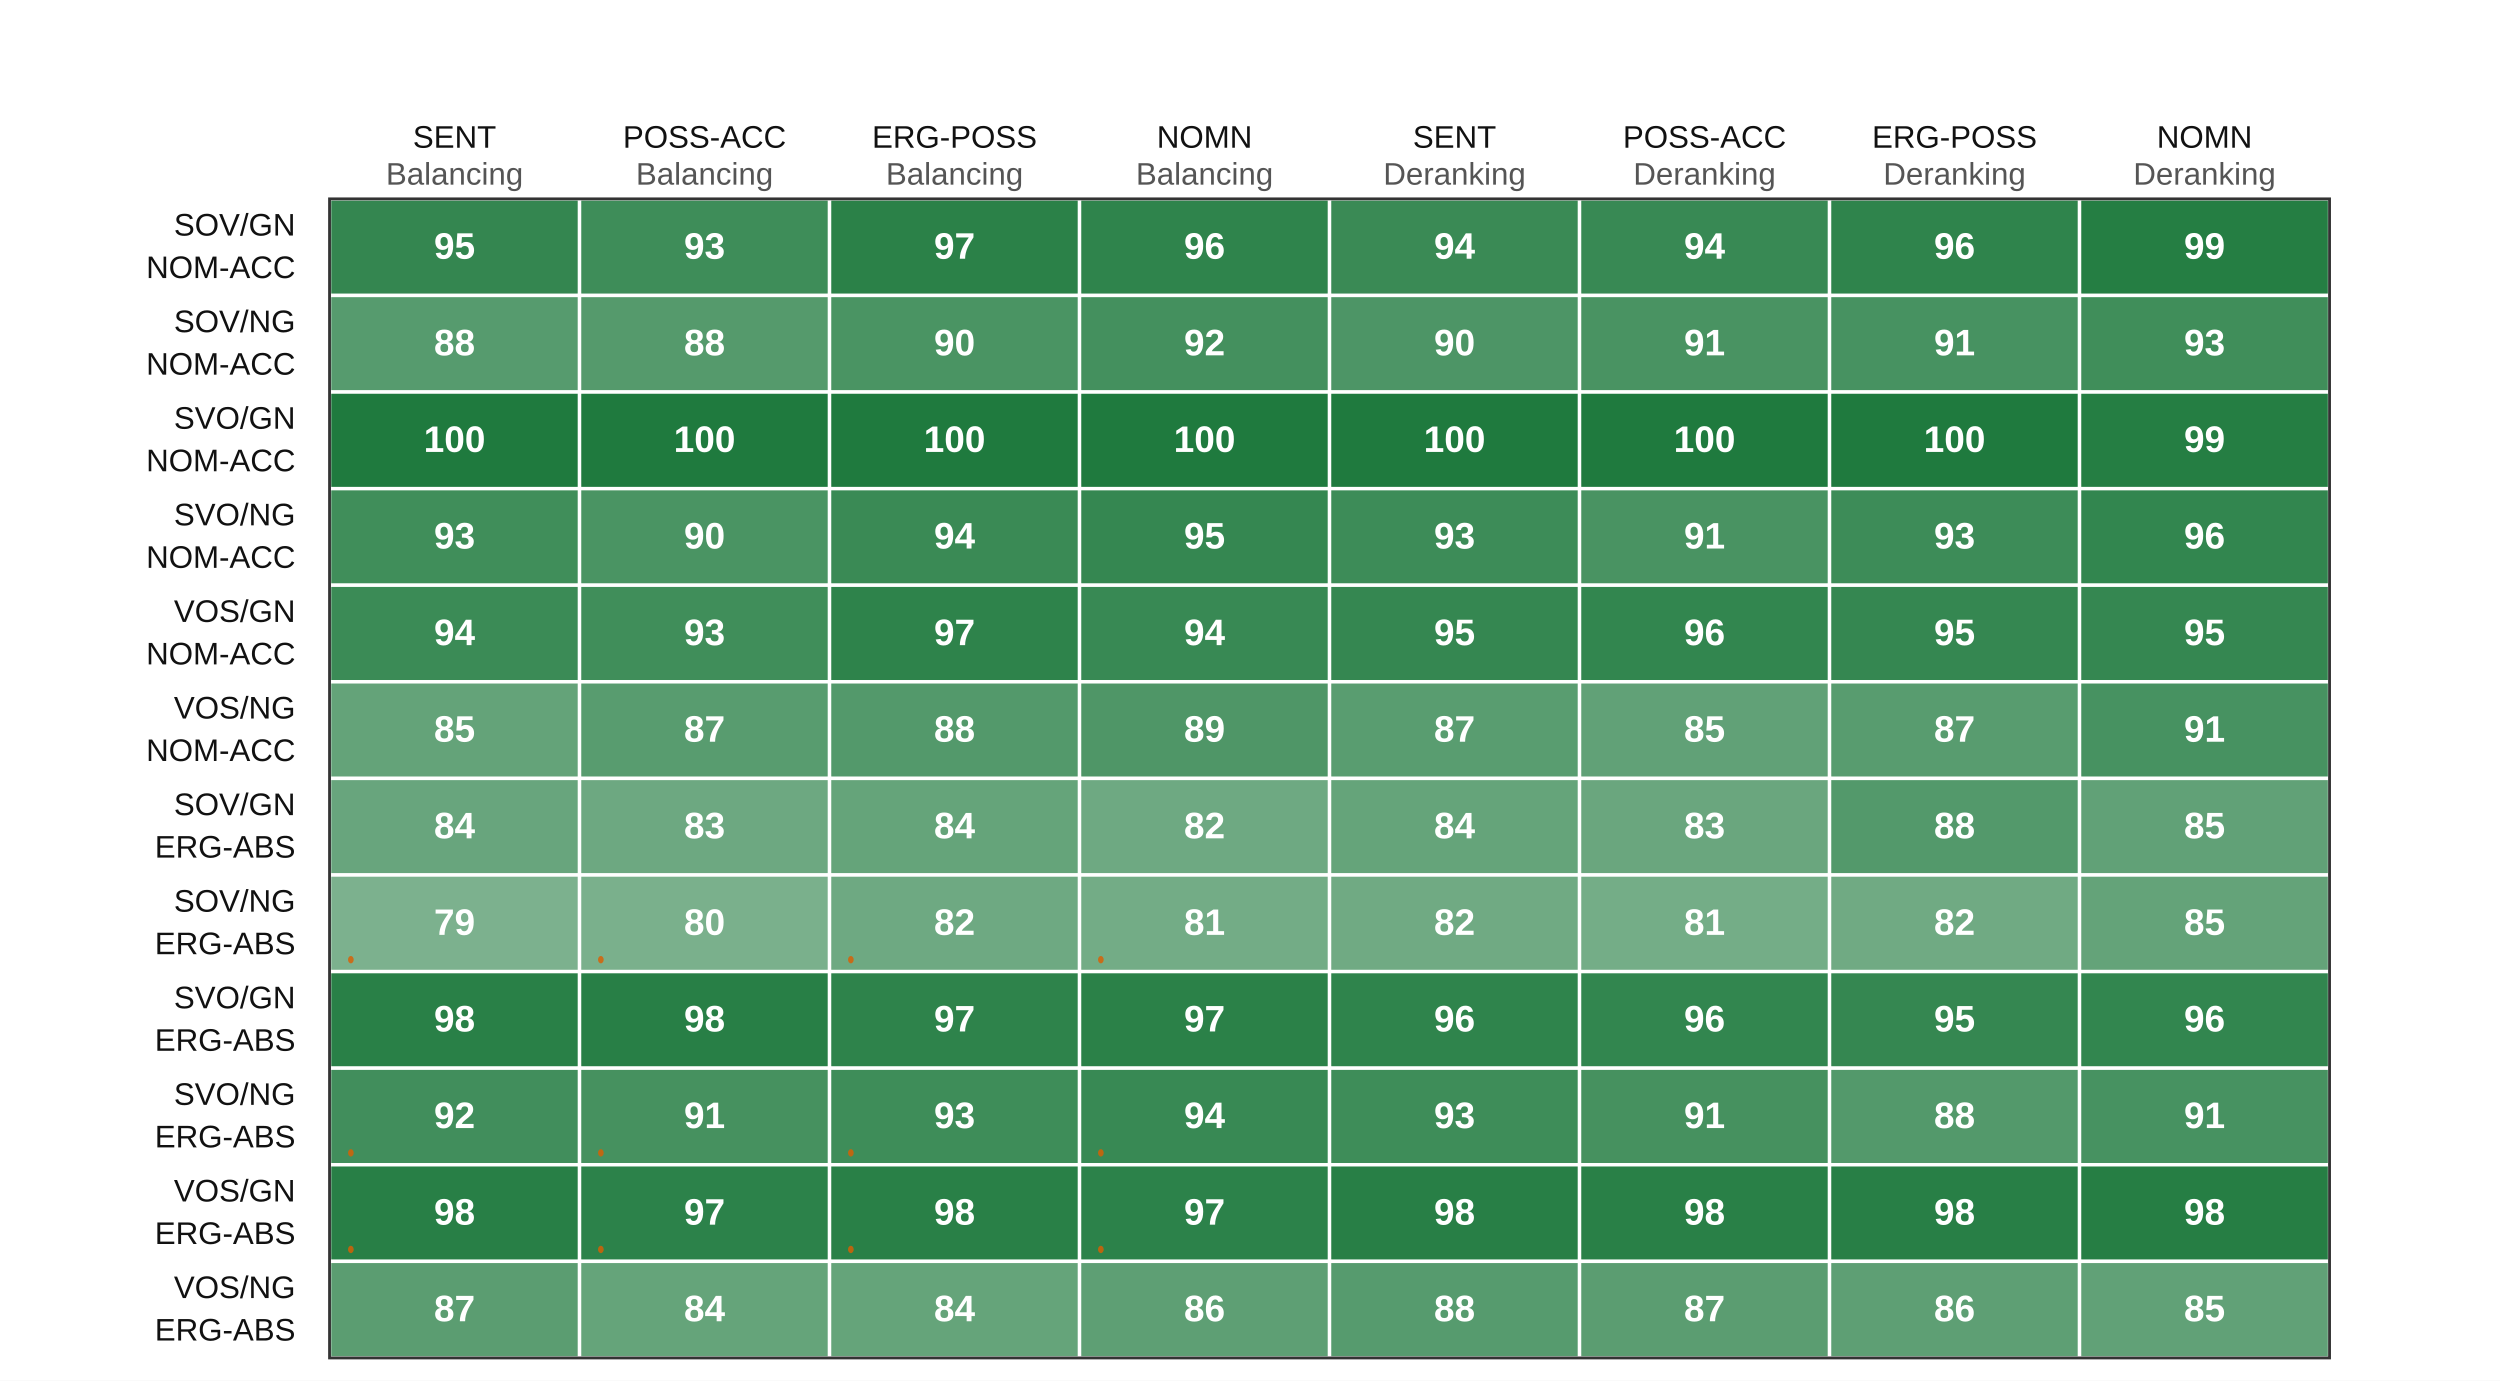
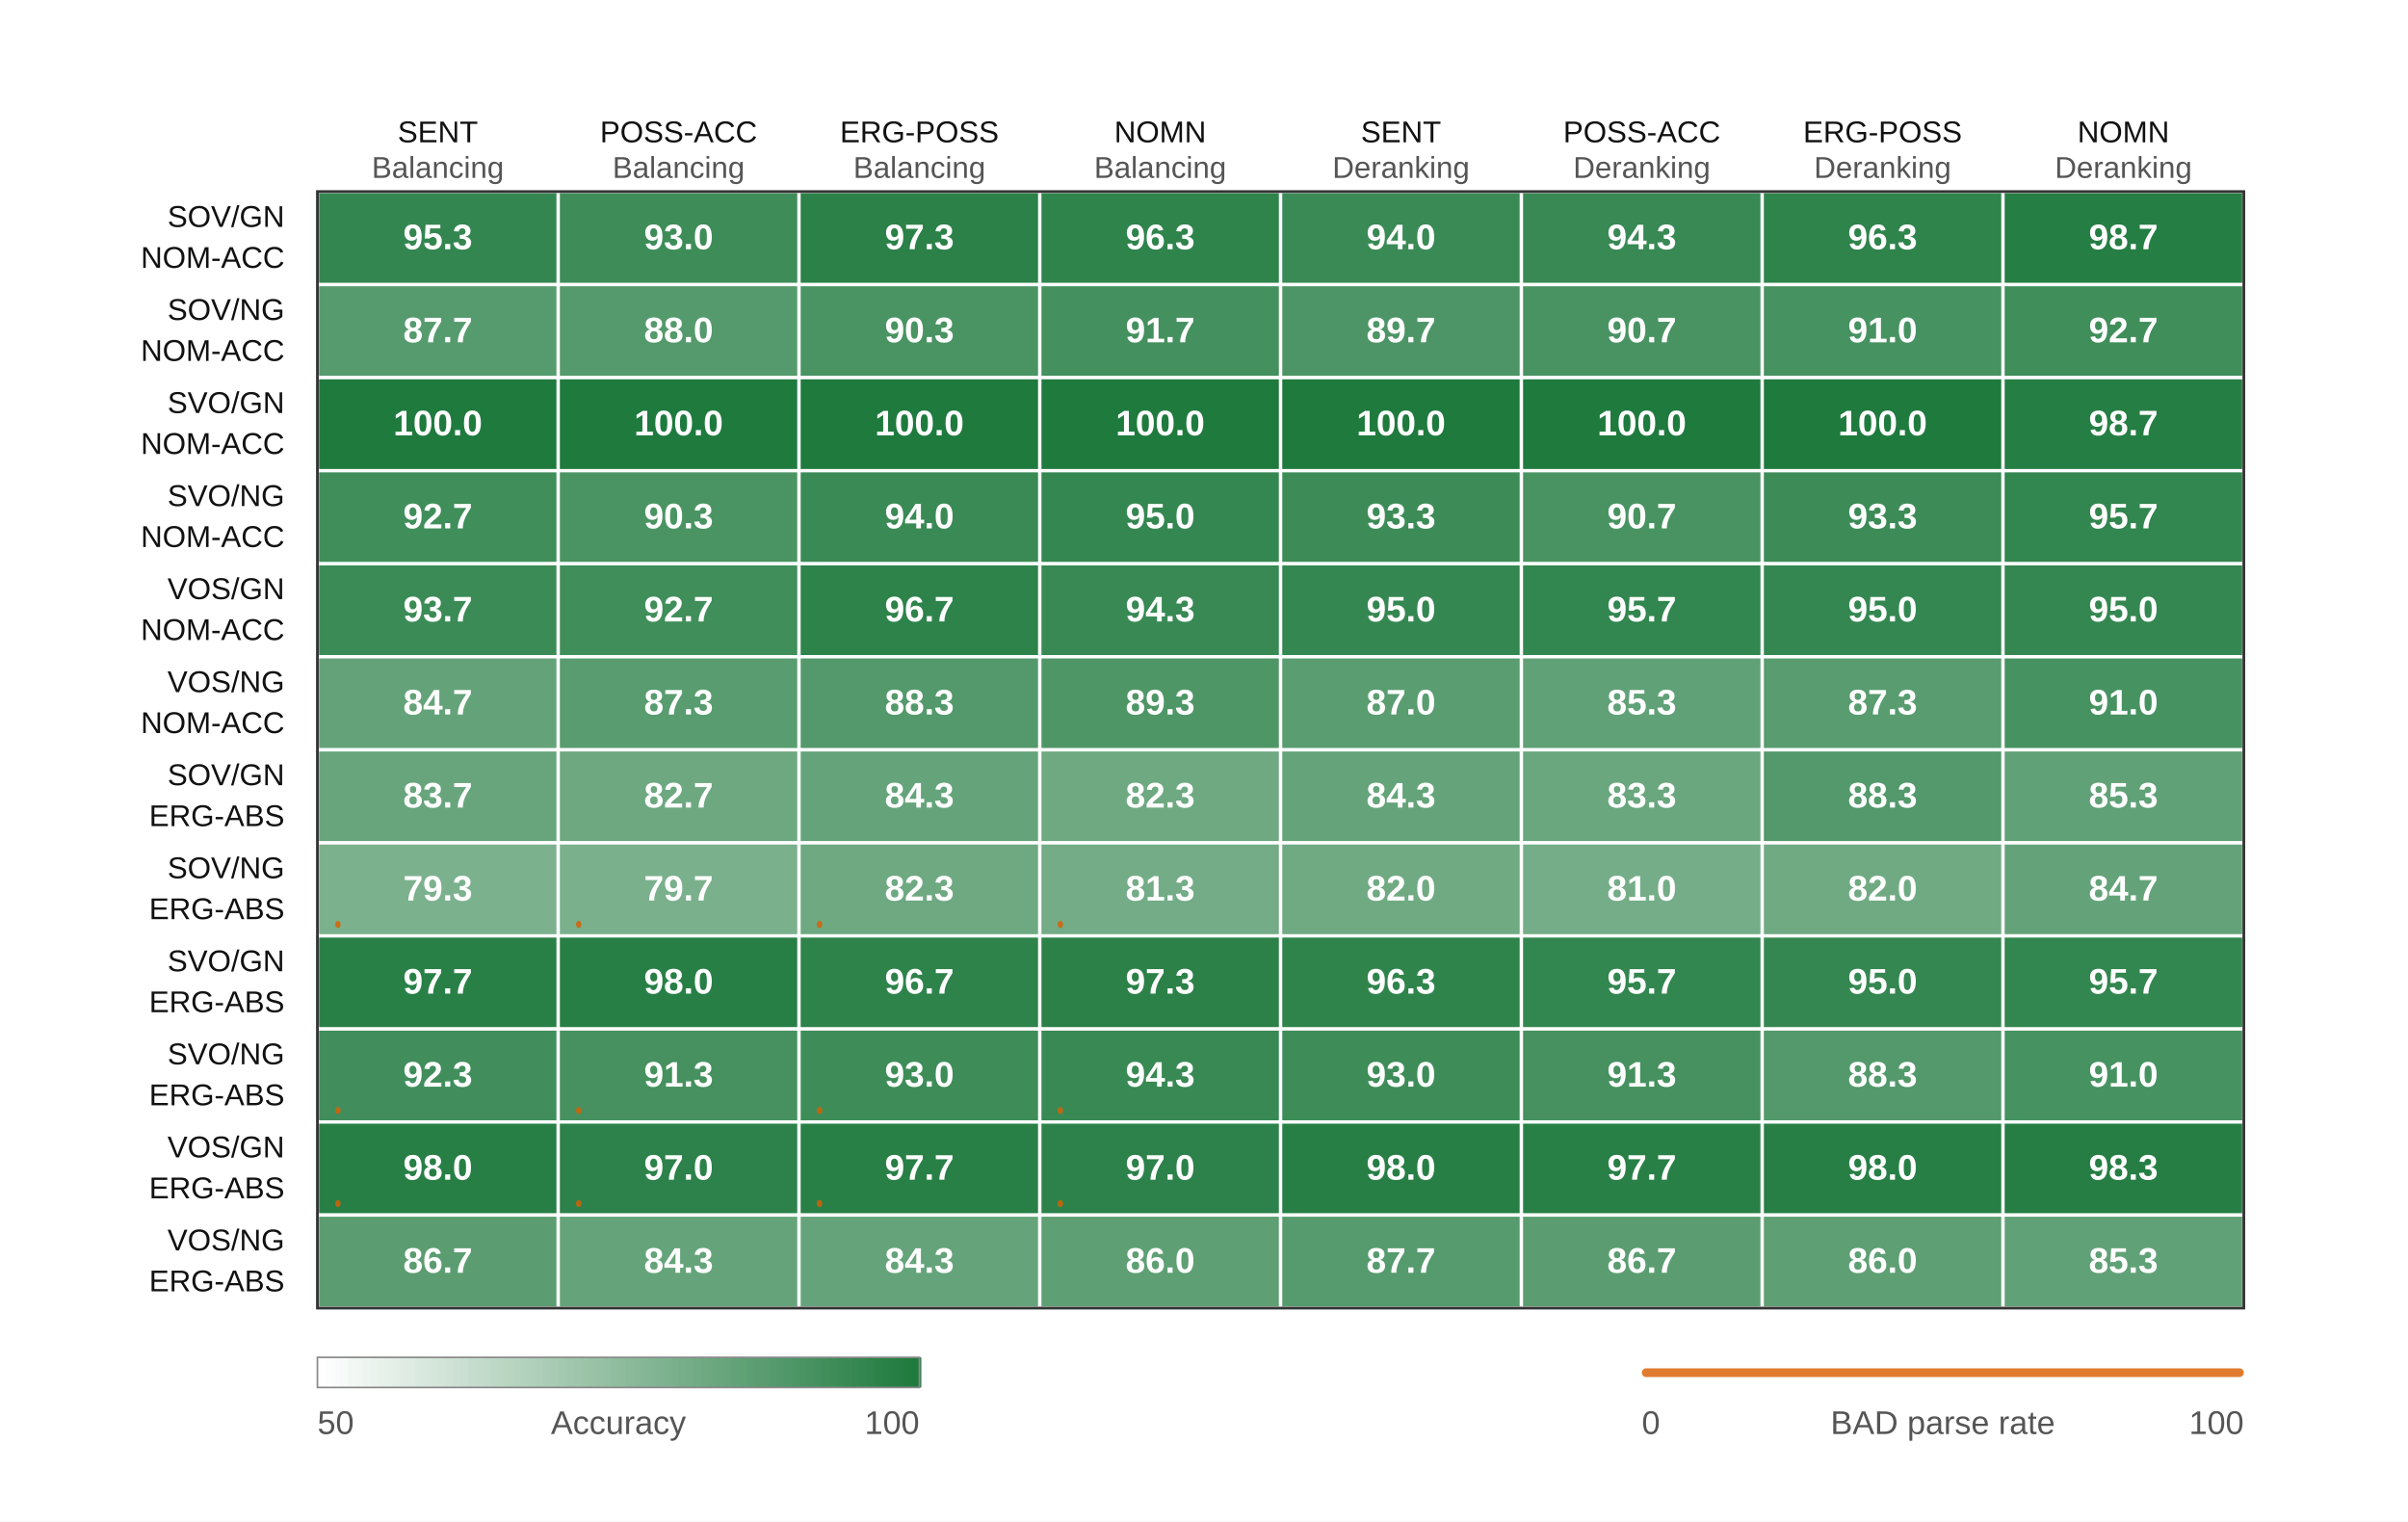
- <svg xmlns="http://www.w3.org/2000/svg" width="880" height="486" viewBox="0 0 880 486">
+ <svg xmlns="http://www.w3.org/2000/svg" width="880" height="556" viewBox="0 0 880 556">
  <defs>
    <style>text{font-family:Arial,Helvetica,sans-serif}.lab{font-size:11px;fill:#111}.num{font-size:13px;font-weight:700}.small{font-size:12px;fill:#555}.comp{font-size:11px;fill:#555}</style>
  </defs>
-   <rect x="0" y="0" width="880" height="486" fill="#fff" />
+   <rect x="0" y="0" width="880" height="556" fill="#fff" />
  <text class="lab" x="160" y="52" text-anchor="middle">SENT</text>
  <text class="comp" x="160" y="65" text-anchor="middle">Balancing</text>
  <text class="lab" x="248" y="52" text-anchor="middle">POSS-ACC</text>
  <text class="comp" x="248" y="65" text-anchor="middle">Balancing</text>
  <text class="lab" x="336" y="52" text-anchor="middle">ERG-POSS</text>
  <text class="comp" x="336" y="65" text-anchor="middle">Balancing</text>
  <text class="lab" x="424" y="52" text-anchor="middle">NOMN</text>
  <text class="comp" x="424" y="65" text-anchor="middle">Balancing</text>
  <text class="lab" x="512" y="52" text-anchor="middle">SENT</text>
  <text class="comp" x="512" y="65" text-anchor="middle">Deranking</text>
  <text class="lab" x="600" y="52" text-anchor="middle">POSS-ACC</text>
  <text class="comp" x="600" y="65" text-anchor="middle">Deranking</text>
  <text class="lab" x="688" y="52" text-anchor="middle">ERG-POSS</text>
  <text class="comp" x="688" y="65" text-anchor="middle">Deranking</text>
  <text class="lab" x="776" y="52" text-anchor="middle">NOMN</text>
  <text class="comp" x="776" y="65" text-anchor="middle">Deranking</text>
  <text class="lab" x="104" y="82.92" text-anchor="end">SOV/GN</text>
  <text class="lab" x="104" y="97.88" text-anchor="end">NOM-ACC</text>
  <rect x="116" y="70" width="88" height="34" fill="#348650" stroke="#fff" stroke-width="1.2" />
-   <text class="num" x="160" y="91.08" text-anchor="middle" fill="#fff">95</text>
+   <text class="num" x="160" y="91.08" text-anchor="middle" fill="#fff">95.3</text>
  <rect x="204" y="70" width="88" height="34" fill="#3e8d59" stroke="#fff" stroke-width="1.2" />
-   <text class="num" x="248" y="91.08" text-anchor="middle" fill="#fff">93</text>
+   <text class="num" x="248" y="91.08" text-anchor="middle" fill="#fff">93.0</text>
  <rect x="292" y="70" width="88" height="34" fill="#2b8148" stroke="#fff" stroke-width="1.2" />
-   <text class="num" x="336" y="91.08" text-anchor="middle" fill="#fff">97</text>
+   <text class="num" x="336" y="91.08" text-anchor="middle" fill="#fff">97.3</text>
  <rect x="380" y="70" width="88" height="34" fill="#2f844c" stroke="#fff" stroke-width="1.2" />
-   <text class="num" x="424" y="91.08" text-anchor="middle" fill="#fff">96</text>
+   <text class="num" x="424" y="91.08" text-anchor="middle" fill="#fff">96.3</text>
  <rect x="468" y="70" width="88" height="34" fill="#3a8a55" stroke="#fff" stroke-width="1.2" />
-   <text class="num" x="512" y="91.08" text-anchor="middle" fill="#fff">94</text>
+   <text class="num" x="512" y="91.08" text-anchor="middle" fill="#fff">94.0</text>
  <rect x="556" y="70" width="88" height="34" fill="#388954" stroke="#fff" stroke-width="1.2" />
-   <text class="num" x="600" y="91.08" text-anchor="middle" fill="#fff">94</text>
+   <text class="num" x="600" y="91.08" text-anchor="middle" fill="#fff">94.3</text>
  <rect x="644" y="70" width="88" height="34" fill="#2f844c" stroke="#fff" stroke-width="1.2" />
-   <text class="num" x="688" y="91.08" text-anchor="middle" fill="#fff">96</text>
+   <text class="num" x="688" y="91.08" text-anchor="middle" fill="#fff">96.3</text>
  <rect x="732" y="70" width="88" height="34" fill="#257e43" stroke="#fff" stroke-width="1.2" />
-   <text class="num" x="776" y="91.08" text-anchor="middle" fill="#fff">99</text>
+   <text class="num" x="776" y="91.08" text-anchor="middle" fill="#fff">98.7</text>
  <text class="lab" x="104" y="116.92" text-anchor="end">SOV/NG</text>
  <text class="lab" x="104" y="131.88" text-anchor="end">NOM-ACC</text>
  <rect x="116" y="104" width="88" height="34" fill="#569b6e" stroke="#fff" stroke-width="1.2" />
-   <text class="num" x="160" y="125.08" text-anchor="middle" fill="#fff">88</text>
+   <text class="num" x="160" y="125.08" text-anchor="middle" fill="#fff">87.7</text>
  <rect x="204" y="104" width="88" height="34" fill="#559a6c" stroke="#fff" stroke-width="1.2" />
-   <text class="num" x="248" y="125.08" text-anchor="middle" fill="#fff">88</text>
+   <text class="num" x="248" y="125.08" text-anchor="middle" fill="#fff">88.0</text>
  <rect x="292" y="104" width="88" height="34" fill="#4a9463" stroke="#fff" stroke-width="1.2" />
-   <text class="num" x="336" y="125.08" text-anchor="middle" fill="#fff">90</text>
+   <text class="num" x="336" y="125.08" text-anchor="middle" fill="#fff">90.3</text>
  <rect x="380" y="104" width="88" height="34" fill="#44905e" stroke="#fff" stroke-width="1.2" />
-   <text class="num" x="424" y="125.08" text-anchor="middle" fill="#fff">92</text>
+   <text class="num" x="424" y="125.08" text-anchor="middle" fill="#fff">91.7</text>
  <rect x="468" y="104" width="88" height="34" fill="#4d9566" stroke="#fff" stroke-width="1.2" />
-   <text class="num" x="512" y="125.08" text-anchor="middle" fill="#fff">90</text>
+   <text class="num" x="512" y="125.08" text-anchor="middle" fill="#fff">89.7</text>
  <rect x="556" y="104" width="88" height="34" fill="#499362" stroke="#fff" stroke-width="1.2" />
-   <text class="num" x="600" y="125.08" text-anchor="middle" fill="#fff">91</text>
+   <text class="num" x="600" y="125.08" text-anchor="middle" fill="#fff">90.7</text>
  <rect x="644" y="104" width="88" height="34" fill="#479261" stroke="#fff" stroke-width="1.2" />
-   <text class="num" x="688" y="125.08" text-anchor="middle" fill="#fff">91</text>
+   <text class="num" x="688" y="125.08" text-anchor="middle" fill="#fff">91.0</text>
  <rect x="732" y="104" width="88" height="34" fill="#408e5a" stroke="#fff" stroke-width="1.2" />
-   <text class="num" x="776" y="125.08" text-anchor="middle" fill="#fff">93</text>
+   <text class="num" x="776" y="125.08" text-anchor="middle" fill="#fff">92.7</text>
  <text class="lab" x="104" y="150.92" text-anchor="end">SVO/GN</text>
  <text class="lab" x="104" y="165.88" text-anchor="end">NOM-ACC</text>
  <rect x="116" y="138" width="88" height="34" fill="#1f7a3e" stroke="#fff" stroke-width="1.2" />
-   <text class="num" x="160" y="159.08" text-anchor="middle" fill="#fff">100</text>
+   <text class="num" x="160" y="159.08" text-anchor="middle" fill="#fff">100.0</text>
  <rect x="204" y="138" width="88" height="34" fill="#1f7a3e" stroke="#fff" stroke-width="1.2" />
-   <text class="num" x="248" y="159.08" text-anchor="middle" fill="#fff">100</text>
+   <text class="num" x="248" y="159.08" text-anchor="middle" fill="#fff">100.0</text>
  <rect x="292" y="138" width="88" height="34" fill="#1f7a3e" stroke="#fff" stroke-width="1.2" />
-   <text class="num" x="336" y="159.08" text-anchor="middle" fill="#fff">100</text>
+   <text class="num" x="336" y="159.08" text-anchor="middle" fill="#fff">100.0</text>
  <rect x="380" y="138" width="88" height="34" fill="#1f7a3e" stroke="#fff" stroke-width="1.2" />
-   <text class="num" x="424" y="159.08" text-anchor="middle" fill="#fff">100</text>
+   <text class="num" x="424" y="159.08" text-anchor="middle" fill="#fff">100.0</text>
  <rect x="468" y="138" width="88" height="34" fill="#1f7a3e" stroke="#fff" stroke-width="1.2" />
-   <text class="num" x="512" y="159.08" text-anchor="middle" fill="#fff">100</text>
+   <text class="num" x="512" y="159.08" text-anchor="middle" fill="#fff">100.0</text>
  <rect x="556" y="138" width="88" height="34" fill="#1f7a3e" stroke="#fff" stroke-width="1.2" />
-   <text class="num" x="600" y="159.08" text-anchor="middle" fill="#fff">100</text>
+   <text class="num" x="600" y="159.08" text-anchor="middle" fill="#fff">100.0</text>
  <rect x="644" y="138" width="88" height="34" fill="#1f7a3e" stroke="#fff" stroke-width="1.2" />
-   <text class="num" x="688" y="159.08" text-anchor="middle" fill="#fff">100</text>
+   <text class="num" x="688" y="159.08" text-anchor="middle" fill="#fff">100.0</text>
  <rect x="732" y="138" width="88" height="34" fill="#257e43" stroke="#fff" stroke-width="1.2" />
-   <text class="num" x="776" y="159.08" text-anchor="middle" fill="#fff">99</text>
+   <text class="num" x="776" y="159.08" text-anchor="middle" fill="#fff">98.7</text>
  <text class="lab" x="104" y="184.92" text-anchor="end">SVO/NG</text>
  <text class="lab" x="104" y="199.88" text-anchor="end">NOM-ACC</text>
  <rect x="116" y="172" width="88" height="34" fill="#408e5a" stroke="#fff" stroke-width="1.2" />
-   <text class="num" x="160" y="193.08" text-anchor="middle" fill="#fff">93</text>
+   <text class="num" x="160" y="193.08" text-anchor="middle" fill="#fff">92.7</text>
  <rect x="204" y="172" width="88" height="34" fill="#4a9463" stroke="#fff" stroke-width="1.2" />
-   <text class="num" x="248" y="193.08" text-anchor="middle" fill="#fff">90</text>
+   <text class="num" x="248" y="193.08" text-anchor="middle" fill="#fff">90.3</text>
  <rect x="292" y="172" width="88" height="34" fill="#3a8a55" stroke="#fff" stroke-width="1.2" />
-   <text class="num" x="336" y="193.08" text-anchor="middle" fill="#fff">94</text>
+   <text class="num" x="336" y="193.08" text-anchor="middle" fill="#fff">94.0</text>
  <rect x="380" y="172" width="88" height="34" fill="#358751" stroke="#fff" stroke-width="1.2" />
-   <text class="num" x="424" y="193.08" text-anchor="middle" fill="#fff">95</text>
+   <text class="num" x="424" y="193.08" text-anchor="middle" fill="#fff">95.0</text>
  <rect x="468" y="172" width="88" height="34" fill="#3d8c58" stroke="#fff" stroke-width="1.2" />
-   <text class="num" x="512" y="193.08" text-anchor="middle" fill="#fff">93</text>
+   <text class="num" x="512" y="193.08" text-anchor="middle" fill="#fff">93.3</text>
  <rect x="556" y="172" width="88" height="34" fill="#499362" stroke="#fff" stroke-width="1.2" />
-   <text class="num" x="600" y="193.08" text-anchor="middle" fill="#fff">91</text>
+   <text class="num" x="600" y="193.08" text-anchor="middle" fill="#fff">90.7</text>
  <rect x="644" y="172" width="88" height="34" fill="#3d8c58" stroke="#fff" stroke-width="1.2" />
-   <text class="num" x="688" y="193.08" text-anchor="middle" fill="#fff">93</text>
+   <text class="num" x="688" y="193.08" text-anchor="middle" fill="#fff">93.3</text>
  <rect x="732" y="172" width="88" height="34" fill="#32864f" stroke="#fff" stroke-width="1.2" />
-   <text class="num" x="776" y="193.08" text-anchor="middle" fill="#fff">96</text>
+   <text class="num" x="776" y="193.08" text-anchor="middle" fill="#fff">95.7</text>
  <text class="lab" x="104" y="218.92" text-anchor="end">VOS/GN</text>
  <text class="lab" x="104" y="233.88" text-anchor="end">NOM-ACC</text>
  <rect x="116" y="206" width="88" height="34" fill="#3b8b56" stroke="#fff" stroke-width="1.2" />
-   <text class="num" x="160" y="227.08" text-anchor="middle" fill="#fff">94</text>
+   <text class="num" x="160" y="227.08" text-anchor="middle" fill="#fff">93.7</text>
  <rect x="204" y="206" width="88" height="34" fill="#408e5a" stroke="#fff" stroke-width="1.2" />
-   <text class="num" x="248" y="227.08" text-anchor="middle" fill="#fff">93</text>
+   <text class="num" x="248" y="227.08" text-anchor="middle" fill="#fff">92.7</text>
  <rect x="292" y="206" width="88" height="34" fill="#2e834b" stroke="#fff" stroke-width="1.2" />
-   <text class="num" x="336" y="227.08" text-anchor="middle" fill="#fff">97</text>
+   <text class="num" x="336" y="227.08" text-anchor="middle" fill="#fff">96.7</text>
  <rect x="380" y="206" width="88" height="34" fill="#388954" stroke="#fff" stroke-width="1.2" />
-   <text class="num" x="424" y="227.08" text-anchor="middle" fill="#fff">94</text>
+   <text class="num" x="424" y="227.08" text-anchor="middle" fill="#fff">94.3</text>
  <rect x="468" y="206" width="88" height="34" fill="#358751" stroke="#fff" stroke-width="1.2" />
-   <text class="num" x="512" y="227.08" text-anchor="middle" fill="#fff">95</text>
+   <text class="num" x="512" y="227.08" text-anchor="middle" fill="#fff">95.0</text>
  <rect x="556" y="206" width="88" height="34" fill="#32864f" stroke="#fff" stroke-width="1.2" />
-   <text class="num" x="600" y="227.08" text-anchor="middle" fill="#fff">96</text>
+   <text class="num" x="600" y="227.08" text-anchor="middle" fill="#fff">95.7</text>
  <rect x="644" y="206" width="88" height="34" fill="#358751" stroke="#fff" stroke-width="1.2" />
-   <text class="num" x="688" y="227.08" text-anchor="middle" fill="#fff">95</text>
+   <text class="num" x="688" y="227.08" text-anchor="middle" fill="#fff">95.0</text>
  <rect x="732" y="206" width="88" height="34" fill="#358751" stroke="#fff" stroke-width="1.2" />
-   <text class="num" x="776" y="227.08" text-anchor="middle" fill="#fff">95</text>
+   <text class="num" x="776" y="227.08" text-anchor="middle" fill="#fff">95.0</text>
  <text class="lab" x="104" y="252.92" text-anchor="end">VOS/NG</text>
  <text class="lab" x="104" y="267.88" text-anchor="end">NOM-ACC</text>
  <rect x="116" y="240" width="88" height="34" fill="#64a379" stroke="#fff" stroke-width="1.2" />
-   <text class="num" x="160" y="261.08" text-anchor="middle" fill="#fff">85</text>
+   <text class="num" x="160" y="261.08" text-anchor="middle" fill="#fff">84.7</text>
  <rect x="204" y="240" width="88" height="34" fill="#589c6f" stroke="#fff" stroke-width="1.2" />
-   <text class="num" x="248" y="261.08" text-anchor="middle" fill="#fff">87</text>
+   <text class="num" x="248" y="261.08" text-anchor="middle" fill="#fff">87.3</text>
  <rect x="292" y="240" width="88" height="34" fill="#53996b" stroke="#fff" stroke-width="1.2" />
-   <text class="num" x="336" y="261.08" text-anchor="middle" fill="#fff">88</text>
+   <text class="num" x="336" y="261.08" text-anchor="middle" fill="#fff">88.3</text>
  <rect x="380" y="240" width="88" height="34" fill="#4f9667" stroke="#fff" stroke-width="1.2" />
-   <text class="num" x="424" y="261.08" text-anchor="middle" fill="#fff">89</text>
+   <text class="num" x="424" y="261.08" text-anchor="middle" fill="#fff">89.3</text>
  <rect x="468" y="240" width="88" height="34" fill="#599d70" stroke="#fff" stroke-width="1.2" />
-   <text class="num" x="512" y="261.08" text-anchor="middle" fill="#fff">87</text>
+   <text class="num" x="512" y="261.08" text-anchor="middle" fill="#fff">87.0</text>
  <rect x="556" y="240" width="88" height="34" fill="#61a177" stroke="#fff" stroke-width="1.2" />
-   <text class="num" x="600" y="261.08" text-anchor="middle" fill="#fff">85</text>
+   <text class="num" x="600" y="261.08" text-anchor="middle" fill="#fff">85.3</text>
  <rect x="644" y="240" width="88" height="34" fill="#589c6f" stroke="#fff" stroke-width="1.2" />
-   <text class="num" x="688" y="261.08" text-anchor="middle" fill="#fff">87</text>
+   <text class="num" x="688" y="261.08" text-anchor="middle" fill="#fff">87.3</text>
  <rect x="732" y="240" width="88" height="34" fill="#479261" stroke="#fff" stroke-width="1.2" />
-   <text class="num" x="776" y="261.08" text-anchor="middle" fill="#fff">91</text>
+   <text class="num" x="776" y="261.08" text-anchor="middle" fill="#fff">91.0</text>
  <text class="lab" x="104" y="286.92" text-anchor="end">SOV/GN</text>
  <text class="lab" x="104" y="301.88" text-anchor="end">ERG-ABS</text>
  <rect x="116" y="274" width="88" height="34" fill="#68a57d" stroke="#fff" stroke-width="1.2" />
-   <text class="num" x="160" y="295.08" text-anchor="middle" fill="#fff">84</text>
+   <text class="num" x="160" y="295.08" text-anchor="middle" fill="#fff">83.7</text>
  <rect x="204" y="274" width="88" height="34" fill="#6da881" stroke="#fff" stroke-width="1.2" />
-   <text class="num" x="248" y="295.08" text-anchor="middle" fill="#fff">83</text>
+   <text class="num" x="248" y="295.08" text-anchor="middle" fill="#fff">82.7</text>
  <rect x="292" y="274" width="88" height="34" fill="#65a47a" stroke="#fff" stroke-width="1.2" />
-   <text class="num" x="336" y="295.08" text-anchor="middle" fill="#fff">84</text>
+   <text class="num" x="336" y="295.08" text-anchor="middle" fill="#fff">84.3</text>
  <rect x="380" y="274" width="88" height="34" fill="#6ea982" stroke="#fff" stroke-width="1.2" />
-   <text class="num" x="424" y="295.08" text-anchor="middle" fill="#fff">82</text>
+   <text class="num" x="424" y="295.08" text-anchor="middle" fill="#fff">82.3</text>
  <rect x="468" y="274" width="88" height="34" fill="#65a47a" stroke="#fff" stroke-width="1.2" />
-   <text class="num" x="512" y="295.08" text-anchor="middle" fill="#fff">84</text>
+   <text class="num" x="512" y="295.08" text-anchor="middle" fill="#fff">84.3</text>
  <rect x="556" y="274" width="88" height="34" fill="#6aa67e" stroke="#fff" stroke-width="1.2" />
-   <text class="num" x="600" y="295.08" text-anchor="middle" fill="#fff">83</text>
+   <text class="num" x="600" y="295.08" text-anchor="middle" fill="#fff">83.3</text>
  <rect x="644" y="274" width="88" height="34" fill="#53996b" stroke="#fff" stroke-width="1.2" />
-   <text class="num" x="688" y="295.08" text-anchor="middle" fill="#fff">88</text>
+   <text class="num" x="688" y="295.08" text-anchor="middle" fill="#fff">88.3</text>
  <rect x="732" y="274" width="88" height="34" fill="#61a177" stroke="#fff" stroke-width="1.2" />
-   <text class="num" x="776" y="295.08" text-anchor="middle" fill="#fff">85</text>
+   <text class="num" x="776" y="295.08" text-anchor="middle" fill="#fff">85.3</text>
  <text class="lab" x="104" y="320.92" text-anchor="end">SOV/NG</text>
  <text class="lab" x="104" y="335.88" text-anchor="end">ERG-ABS</text>
  <rect x="116" y="308" width="88" height="34" fill="#7cb18e" stroke="#fff" stroke-width="1.2" />
-   <text class="num" x="160" y="329.08" text-anchor="middle" fill="#fff">79</text>
+   <text class="num" x="160" y="329.08" text-anchor="middle" fill="#fff">79.3</text>
  <rect x="122.5" y="336.5" width="2" height="2.6" rx="1.5" fill="#d95f02" opacity="0.82" />
  <rect x="204" y="308" width="88" height="34" fill="#7ab08c" stroke="#fff" stroke-width="1.2" />
-   <text class="num" x="248" y="329.08" text-anchor="middle" fill="#fff">80</text>
+   <text class="num" x="248" y="329.08" text-anchor="middle" fill="#fff">79.7</text>
  <rect x="210.5" y="336.5" width="2" height="2.6" rx="1.5" fill="#d95f02" opacity="0.82" />
  <rect x="292" y="308" width="88" height="34" fill="#6ea982" stroke="#fff" stroke-width="1.2" />
-   <text class="num" x="336" y="329.08" text-anchor="middle" fill="#fff">82</text>
+   <text class="num" x="336" y="329.08" text-anchor="middle" fill="#fff">82.3</text>
  <rect x="298.5" y="336.5" width="2" height="2.6" rx="1.5" fill="#d95f02" opacity="0.82" />
  <rect x="380" y="308" width="88" height="34" fill="#73ac86" stroke="#fff" stroke-width="1.2" />
-   <text class="num" x="424" y="329.08" text-anchor="middle" fill="#fff">81</text>
+   <text class="num" x="424" y="329.08" text-anchor="middle" fill="#fff">81.3</text>
  <rect x="386.5" y="336.5" width="2" height="2.6" rx="1.5" fill="#d95f02" opacity="0.82" />
  <rect x="468" y="308" width="88" height="34" fill="#70aa83" stroke="#fff" stroke-width="1.2" />
-   <text class="num" x="512" y="329.08" text-anchor="middle" fill="#fff">82</text>
+   <text class="num" x="512" y="329.08" text-anchor="middle" fill="#fff">82.0</text>
  <rect x="556" y="308" width="88" height="34" fill="#74ad87" stroke="#fff" stroke-width="1.2" />
-   <text class="num" x="600" y="329.08" text-anchor="middle" fill="#fff">81</text>
+   <text class="num" x="600" y="329.08" text-anchor="middle" fill="#fff">81.0</text>
  <rect x="644" y="308" width="88" height="34" fill="#70aa83" stroke="#fff" stroke-width="1.2" />
-   <text class="num" x="688" y="329.08" text-anchor="middle" fill="#fff">82</text>
+   <text class="num" x="688" y="329.08" text-anchor="middle" fill="#fff">82.0</text>
  <rect x="732" y="308" width="88" height="34" fill="#64a379" stroke="#fff" stroke-width="1.2" />
-   <text class="num" x="776" y="329.08" text-anchor="middle" fill="#fff">85</text>
+   <text class="num" x="776" y="329.08" text-anchor="middle" fill="#fff">84.7</text>
  <text class="lab" x="104" y="354.92" text-anchor="end">SVO/GN</text>
  <text class="lab" x="104" y="369.88" text-anchor="end">ERG-ABS</text>
  <rect x="116" y="342" width="88" height="34" fill="#298047" stroke="#fff" stroke-width="1.2" />
-   <text class="num" x="160" y="363.08" text-anchor="middle" fill="#fff">98</text>
+   <text class="num" x="160" y="363.08" text-anchor="middle" fill="#fff">97.7</text>
  <rect x="204" y="342" width="88" height="34" fill="#287f46" stroke="#fff" stroke-width="1.2" />
-   <text class="num" x="248" y="363.08" text-anchor="middle" fill="#fff">98</text>
+   <text class="num" x="248" y="363.08" text-anchor="middle" fill="#fff">98.0</text>
  <rect x="292" y="342" width="88" height="34" fill="#2e834b" stroke="#fff" stroke-width="1.2" />
-   <text class="num" x="336" y="363.08" text-anchor="middle" fill="#fff">97</text>
+   <text class="num" x="336" y="363.08" text-anchor="middle" fill="#fff">96.7</text>
  <rect x="380" y="342" width="88" height="34" fill="#2b8148" stroke="#fff" stroke-width="1.2" />
-   <text class="num" x="424" y="363.08" text-anchor="middle" fill="#fff">97</text>
+   <text class="num" x="424" y="363.08" text-anchor="middle" fill="#fff">97.3</text>
  <rect x="468" y="342" width="88" height="34" fill="#2f844c" stroke="#fff" stroke-width="1.2" />
-   <text class="num" x="512" y="363.08" text-anchor="middle" fill="#fff">96</text>
+   <text class="num" x="512" y="363.08" text-anchor="middle" fill="#fff">96.3</text>
  <rect x="556" y="342" width="88" height="34" fill="#32864f" stroke="#fff" stroke-width="1.2" />
-   <text class="num" x="600" y="363.08" text-anchor="middle" fill="#fff">96</text>
+   <text class="num" x="600" y="363.08" text-anchor="middle" fill="#fff">95.7</text>
  <rect x="644" y="342" width="88" height="34" fill="#358751" stroke="#fff" stroke-width="1.2" />
-   <text class="num" x="688" y="363.08" text-anchor="middle" fill="#fff">95</text>
+   <text class="num" x="688" y="363.08" text-anchor="middle" fill="#fff">95.0</text>
  <rect x="732" y="342" width="88" height="34" fill="#32864f" stroke="#fff" stroke-width="1.2" />
-   <text class="num" x="776" y="363.08" text-anchor="middle" fill="#fff">96</text>
+   <text class="num" x="776" y="363.08" text-anchor="middle" fill="#fff">95.7</text>
  <text class="lab" x="104" y="388.92" text-anchor="end">SVO/NG</text>
  <text class="lab" x="104" y="403.88" text-anchor="end">ERG-ABS</text>
  <rect x="116" y="376" width="88" height="34" fill="#418e5c" stroke="#fff" stroke-width="1.2" />
-   <text class="num" x="160" y="397.08" text-anchor="middle" fill="#fff">92</text>
+   <text class="num" x="160" y="397.08" text-anchor="middle" fill="#fff">92.3</text>
  <rect x="122.5" y="404.5" width="2" height="2.6" rx="1.5" fill="#d95f02" opacity="0.82" />
  <rect x="204" y="376" width="88" height="34" fill="#46915f" stroke="#fff" stroke-width="1.2" />
-   <text class="num" x="248" y="397.08" text-anchor="middle" fill="#fff">91</text>
+   <text class="num" x="248" y="397.08" text-anchor="middle" fill="#fff">91.3</text>
  <rect x="210.5" y="404.5" width="2" height="2.6" rx="1.5" fill="#d95f02" opacity="0.82" />
  <rect x="292" y="376" width="88" height="34" fill="#3e8d59" stroke="#fff" stroke-width="1.2" />
-   <text class="num" x="336" y="397.08" text-anchor="middle" fill="#fff">93</text>
+   <text class="num" x="336" y="397.08" text-anchor="middle" fill="#fff">93.0</text>
  <rect x="298.5" y="404.5" width="2" height="2.6" rx="1.5" fill="#d95f02" opacity="0.82" />
  <rect x="380" y="376" width="88" height="34" fill="#388954" stroke="#fff" stroke-width="1.2" />
-   <text class="num" x="424" y="397.08" text-anchor="middle" fill="#fff">94</text>
+   <text class="num" x="424" y="397.08" text-anchor="middle" fill="#fff">94.3</text>
  <rect x="386.5" y="404.5" width="2" height="2.6" rx="1.5" fill="#d95f02" opacity="0.82" />
  <rect x="468" y="376" width="88" height="34" fill="#3e8d59" stroke="#fff" stroke-width="1.2" />
-   <text class="num" x="512" y="397.08" text-anchor="middle" fill="#fff">93</text>
+   <text class="num" x="512" y="397.08" text-anchor="middle" fill="#fff">93.0</text>
  <rect x="556" y="376" width="88" height="34" fill="#46915f" stroke="#fff" stroke-width="1.2" />
-   <text class="num" x="600" y="397.08" text-anchor="middle" fill="#fff">91</text>
+   <text class="num" x="600" y="397.08" text-anchor="middle" fill="#fff">91.3</text>
  <rect x="644" y="376" width="88" height="34" fill="#53996b" stroke="#fff" stroke-width="1.2" />
-   <text class="num" x="688" y="397.08" text-anchor="middle" fill="#fff">88</text>
+   <text class="num" x="688" y="397.08" text-anchor="middle" fill="#fff">88.3</text>
  <rect x="732" y="376" width="88" height="34" fill="#479261" stroke="#fff" stroke-width="1.2" />
-   <text class="num" x="776" y="397.08" text-anchor="middle" fill="#fff">91</text>
+   <text class="num" x="776" y="397.08" text-anchor="middle" fill="#fff">91.0</text>
  <text class="lab" x="104" y="422.92" text-anchor="end">VOS/GN</text>
  <text class="lab" x="104" y="437.88" text-anchor="end">ERG-ABS</text>
  <rect x="116" y="410" width="88" height="34" fill="#287f46" stroke="#fff" stroke-width="1.2" />
-   <text class="num" x="160" y="431.08" text-anchor="middle" fill="#fff">98</text>
+   <text class="num" x="160" y="431.08" text-anchor="middle" fill="#fff">98.0</text>
  <rect x="122.5" y="438.5" width="2" height="2.6" rx="1.5" fill="#d95f02" opacity="0.82" />
  <rect x="204" y="410" width="88" height="34" fill="#2c824a" stroke="#fff" stroke-width="1.2" />
-   <text class="num" x="248" y="431.08" text-anchor="middle" fill="#fff">97</text>
+   <text class="num" x="248" y="431.08" text-anchor="middle" fill="#fff">97.0</text>
  <rect x="210.5" y="438.5" width="2" height="2.6" rx="1.5" fill="#d95f02" opacity="0.82" />
  <rect x="292" y="410" width="88" height="34" fill="#298047" stroke="#fff" stroke-width="1.2" />
-   <text class="num" x="336" y="431.08" text-anchor="middle" fill="#fff">98</text>
+   <text class="num" x="336" y="431.08" text-anchor="middle" fill="#fff">97.7</text>
  <rect x="298.5" y="438.5" width="2" height="2.6" rx="1.5" fill="#d95f02" opacity="0.82" />
  <rect x="380" y="410" width="88" height="34" fill="#2c824a" stroke="#fff" stroke-width="1.2" />
-   <text class="num" x="424" y="431.08" text-anchor="middle" fill="#fff">97</text>
+   <text class="num" x="424" y="431.08" text-anchor="middle" fill="#fff">97.0</text>
  <rect x="386.5" y="438.5" width="2" height="2.6" rx="1.5" fill="#d95f02" opacity="0.82" />
  <rect x="468" y="410" width="88" height="34" fill="#287f46" stroke="#fff" stroke-width="1.2" />
-   <text class="num" x="512" y="431.08" text-anchor="middle" fill="#fff">98</text>
+   <text class="num" x="512" y="431.08" text-anchor="middle" fill="#fff">98.0</text>
  <rect x="556" y="410" width="88" height="34" fill="#298047" stroke="#fff" stroke-width="1.2" />
-   <text class="num" x="600" y="431.08" text-anchor="middle" fill="#fff">98</text>
+   <text class="num" x="600" y="431.08" text-anchor="middle" fill="#fff">97.7</text>
  <rect x="644" y="410" width="88" height="34" fill="#287f46" stroke="#fff" stroke-width="1.2" />
-   <text class="num" x="688" y="431.08" text-anchor="middle" fill="#fff">98</text>
+   <text class="num" x="688" y="431.08" text-anchor="middle" fill="#fff">98.0</text>
  <rect x="732" y="410" width="88" height="34" fill="#267e44" stroke="#fff" stroke-width="1.2" />
-   <text class="num" x="776" y="431.08" text-anchor="middle" fill="#fff">98</text>
+   <text class="num" x="776" y="431.08" text-anchor="middle" fill="#fff">98.3</text>
  <text class="lab" x="104" y="456.92" text-anchor="end">VOS/NG</text>
  <text class="lab" x="104" y="471.88" text-anchor="end">ERG-ABS</text>
  <rect x="116" y="444" width="88" height="34" fill="#5b9d71" stroke="#fff" stroke-width="1.2" />
-   <text class="num" x="160" y="465.08" text-anchor="middle" fill="#fff">87</text>
+   <text class="num" x="160" y="465.08" text-anchor="middle" fill="#fff">86.7</text>
  <rect x="204" y="444" width="88" height="34" fill="#65a47a" stroke="#fff" stroke-width="1.2" />
-   <text class="num" x="248" y="465.08" text-anchor="middle" fill="#fff">84</text>
+   <text class="num" x="248" y="465.08" text-anchor="middle" fill="#fff">84.3</text>
  <rect x="292" y="444" width="88" height="34" fill="#65a47a" stroke="#fff" stroke-width="1.2" />
-   <text class="num" x="336" y="465.08" text-anchor="middle" fill="#fff">84</text>
+   <text class="num" x="336" y="465.08" text-anchor="middle" fill="#fff">84.3</text>
  <rect x="380" y="444" width="88" height="34" fill="#5e9f74" stroke="#fff" stroke-width="1.2" />
-   <text class="num" x="424" y="465.08" text-anchor="middle" fill="#fff">86</text>
+   <text class="num" x="424" y="465.08" text-anchor="middle" fill="#fff">86.0</text>
  <rect x="468" y="444" width="88" height="34" fill="#569b6e" stroke="#fff" stroke-width="1.2" />
-   <text class="num" x="512" y="465.08" text-anchor="middle" fill="#fff">88</text>
+   <text class="num" x="512" y="465.08" text-anchor="middle" fill="#fff">87.7</text>
  <rect x="556" y="444" width="88" height="34" fill="#5b9d71" stroke="#fff" stroke-width="1.2" />
-   <text class="num" x="600" y="465.08" text-anchor="middle" fill="#fff">87</text>
+   <text class="num" x="600" y="465.08" text-anchor="middle" fill="#fff">86.7</text>
  <rect x="644" y="444" width="88" height="34" fill="#5e9f74" stroke="#fff" stroke-width="1.2" />
-   <text class="num" x="688" y="465.08" text-anchor="middle" fill="#fff">86</text>
+   <text class="num" x="688" y="465.08" text-anchor="middle" fill="#fff">86.0</text>
  <rect x="732" y="444" width="88" height="34" fill="#61a177" stroke="#fff" stroke-width="1.2" />
-   <text class="num" x="776" y="465.08" text-anchor="middle" fill="#fff">85</text>
+   <text class="num" x="776" y="465.08" text-anchor="middle" fill="#fff">85.3</text>
  <rect x="116" y="70" width="704" height="408" fill="none" stroke="#333" stroke-width="1" />
+   <rect x="116" y="496" width="3.45" height="11" fill="#ffffff" />
+   <rect x="118.75" y="496" width="3.45" height="11" fill="#fcfdfd" />
+   <rect x="121.5" y="496" width="3.45" height="11" fill="#f9fcfa" />
+   <rect x="124.25" y="496" width="3.45" height="11" fill="#f6faf8" />
+   <rect x="127" y="496" width="3.45" height="11" fill="#f4f8f5" />
+   <rect x="129.75" y="496" width="3.45" height="11" fill="#f1f7f3" />
+   <rect x="132.5" y="496" width="3.45" height="11" fill="#eef5f0" />
+   <rect x="135.25" y="496" width="3.45" height="11" fill="#ebf3ee" />
+   <rect x="138" y="496" width="3.45" height="11" fill="#e8f2eb" />
+   <rect x="140.75" y="496" width="3.45" height="11" fill="#e5f0e9" />
+   <rect x="143.5" y="496" width="3.45" height="11" fill="#e3eee7" />
+   <rect x="146.25" y="496" width="3.45" height="11" fill="#e0ece4" />
+   <rect x="149" y="496" width="3.45" height="11" fill="#ddebe2" />
+   <rect x="151.75" y="496" width="3.45" height="11" fill="#dae9df" />
+   <rect x="154.5" y="496" width="3.45" height="11" fill="#d7e7dd" />
+   <rect x="157.25" y="496" width="3.45" height="11" fill="#d4e6da" />
+   <rect x="160" y="496" width="3.45" height="11" fill="#d2e4d8" />
+   <rect x="162.75" y="496" width="3.45" height="11" fill="#cfe2d5" />
+   <rect x="165.5" y="496" width="3.45" height="11" fill="#cce1d3" />
+   <rect x="168.25" y="496" width="3.45" height="11" fill="#c9dfd1" />
+   <rect x="171" y="496" width="3.45" height="11" fill="#c6ddce" />
+   <rect x="173.75" y="496" width="3.45" height="11" fill="#c3dccc" />
+   <rect x="176.5" y="496" width="3.45" height="11" fill="#c1dac9" />
+   <rect x="179.25" y="496" width="3.45" height="11" fill="#bed8c7" />
+   <rect x="182" y="496" width="3.45" height="11" fill="#bbd7c4" />
+   <rect x="184.75" y="496" width="3.45" height="11" fill="#b8d5c2" />
+   <rect x="187.5" y="496" width="3.45" height="11" fill="#b5d3bf" />
+   <rect x="190.25" y="496" width="3.45" height="11" fill="#b2d2bd" />
+   <rect x="193" y="496" width="3.45" height="11" fill="#b0d0bb" />
+   <rect x="195.75" y="496" width="3.45" height="11" fill="#adceb8" />
+   <rect x="198.5" y="496" width="3.45" height="11" fill="#aaccb6" />
+   <rect x="201.25" y="496" width="3.45" height="11" fill="#a7cbb3" />
+   <rect x="204" y="496" width="3.45" height="11" fill="#a4c9b1" />
+   <rect x="206.75" y="496" width="3.45" height="11" fill="#a1c7ae" />
+   <rect x="209.5" y="496" width="3.45" height="11" fill="#9fc6ac" />
+   <rect x="212.25" y="496" width="3.45" height="11" fill="#9cc4a9" />
+   <rect x="215" y="496" width="3.45" height="11" fill="#99c2a7" />
+   <rect x="217.75" y="496" width="3.45" height="11" fill="#96c1a5" />
+   <rect x="220.5" y="496" width="3.45" height="11" fill="#93bfa2" />
+   <rect x="223.25" y="496" width="3.45" height="11" fill="#90bda0" />
+   <rect x="226" y="496" width="3.45" height="11" fill="#8ebc9d" />
+   <rect x="228.75" y="496" width="3.45" height="11" fill="#8bba9b" />
+   <rect x="231.5" y="496" width="3.45" height="11" fill="#88b898" />
+   <rect x="234.25" y="496" width="3.45" height="11" fill="#85b796" />
+   <rect x="237" y="496" width="3.45" height="11" fill="#82b594" />
+   <rect x="239.75" y="496" width="3.45" height="11" fill="#7fb391" />
+   <rect x="242.5" y="496" width="3.45" height="11" fill="#7db28f" />
+   <rect x="245.25" y="496" width="3.45" height="11" fill="#7ab08c" />
+   <rect x="248" y="496" width="3.45" height="11" fill="#77ae8a" />
+   <rect x="250.75" y="496" width="3.45" height="11" fill="#74ad87" />
+   <rect x="253.5" y="496" width="3.45" height="11" fill="#71ab85" />
+   <rect x="256.25" y="496" width="3.45" height="11" fill="#6ea982" />
+   <rect x="259" y="496" width="3.45" height="11" fill="#6ca780" />
+   <rect x="261.75" y="496" width="3.45" height="11" fill="#69a67e" />
+   <rect x="264.5" y="496" width="3.45" height="11" fill="#66a47b" />
+   <rect x="267.25" y="496" width="3.45" height="11" fill="#63a279" />
+   <rect x="270" y="496" width="3.45" height="11" fill="#60a176" />
+   <rect x="272.75" y="496" width="3.45" height="11" fill="#5d9f74" />
+   <rect x="275.5" y="496" width="3.45" height="11" fill="#5b9d71" />
+   <rect x="278.25" y="496" width="3.45" height="11" fill="#589c6f" />
+   <rect x="281" y="496" width="3.45" height="11" fill="#559a6c" />
+   <rect x="283.75" y="496" width="3.45" height="11" fill="#52986a" />
+   <rect x="286.5" y="496" width="3.45" height="11" fill="#4f9768" />
+   <rect x="289.25" y="496" width="3.45" height="11" fill="#4c9565" />
+   <rect x="292" y="496" width="3.45" height="11" fill="#4a9363" />
+   <rect x="294.75" y="496" width="3.45" height="11" fill="#479260" />
+   <rect x="297.5" y="496" width="3.45" height="11" fill="#44905e" />
+   <rect x="300.25" y="496" width="3.45" height="11" fill="#418e5b" />
+   <rect x="303" y="496" width="3.45" height="11" fill="#3e8d59" />
+   <rect x="305.75" y="496" width="3.45" height="11" fill="#3b8b56" />
+   <rect x="308.5" y="496" width="3.45" height="11" fill="#398954" />
+   <rect x="311.25" y="496" width="3.45" height="11" fill="#368752" />
+   <rect x="314" y="496" width="3.45" height="11" fill="#33864f" />
+   <rect x="316.75" y="496" width="3.45" height="11" fill="#30844d" />
+   <rect x="319.5" y="496" width="3.45" height="11" fill="#2d824a" />
+   <rect x="322.25" y="496" width="3.45" height="11" fill="#2a8148" />
+   <rect x="325" y="496" width="3.45" height="11" fill="#287f45" />
+   <rect x="327.75" y="496" width="3.45" height="11" fill="#257d43" />
+   <rect x="330.5" y="496" width="3.45" height="11" fill="#227c40" />
+   <rect x="333.25" y="496" width="3.45" height="11" fill="#1f7a3e" />
+   <rect x="116" y="496" width="220" height="11" fill="none" stroke="#888" stroke-width="0.6" />
+   <text class="small" x="116" y="524">50</text>
+   <text class="small" x="336" y="524" text-anchor="end">100</text>
+   <text class="small" x="226" y="524" text-anchor="middle">Accuracy</text>
+   <rect x="600" y="500" width="220" height="3.2" rx="1.6" fill="#d95f02" opacity="0.82" />
+   <text class="small" x="600" y="524">0</text>
+   <text class="small" x="820" y="524" text-anchor="end">100</text>
+   <text class="small" x="710" y="524" text-anchor="middle">BAD parse rate</text>
</svg>
